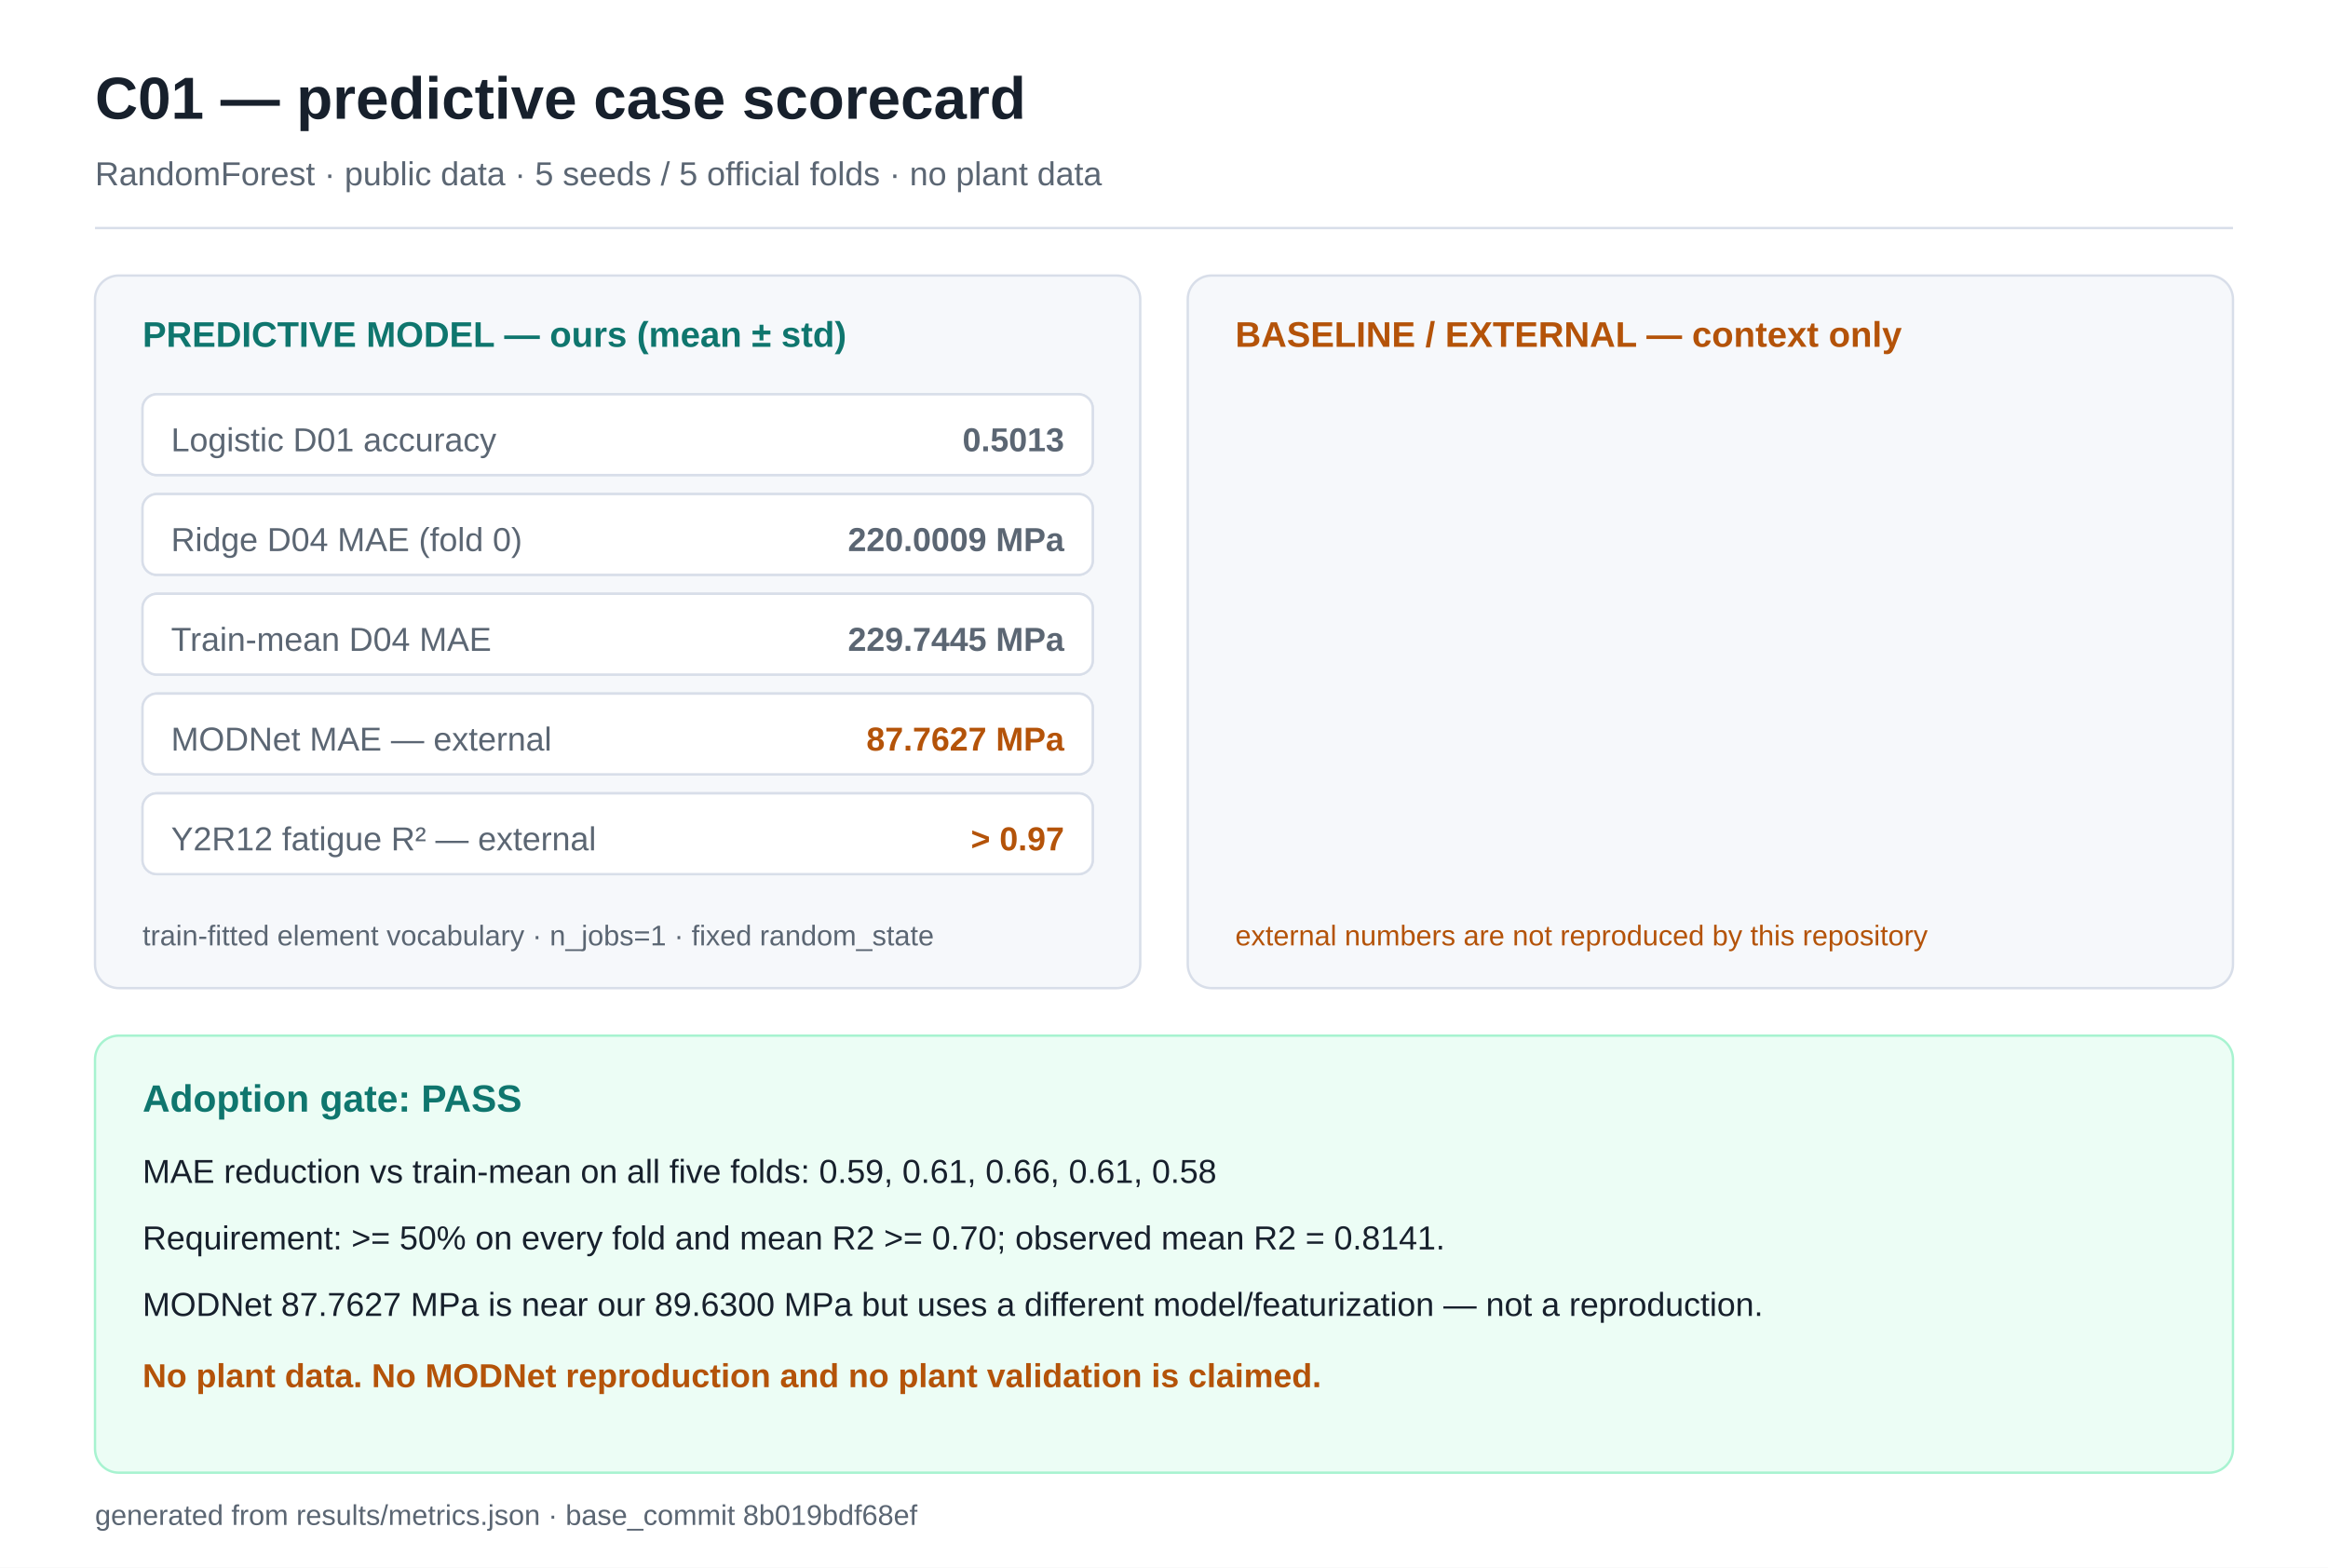
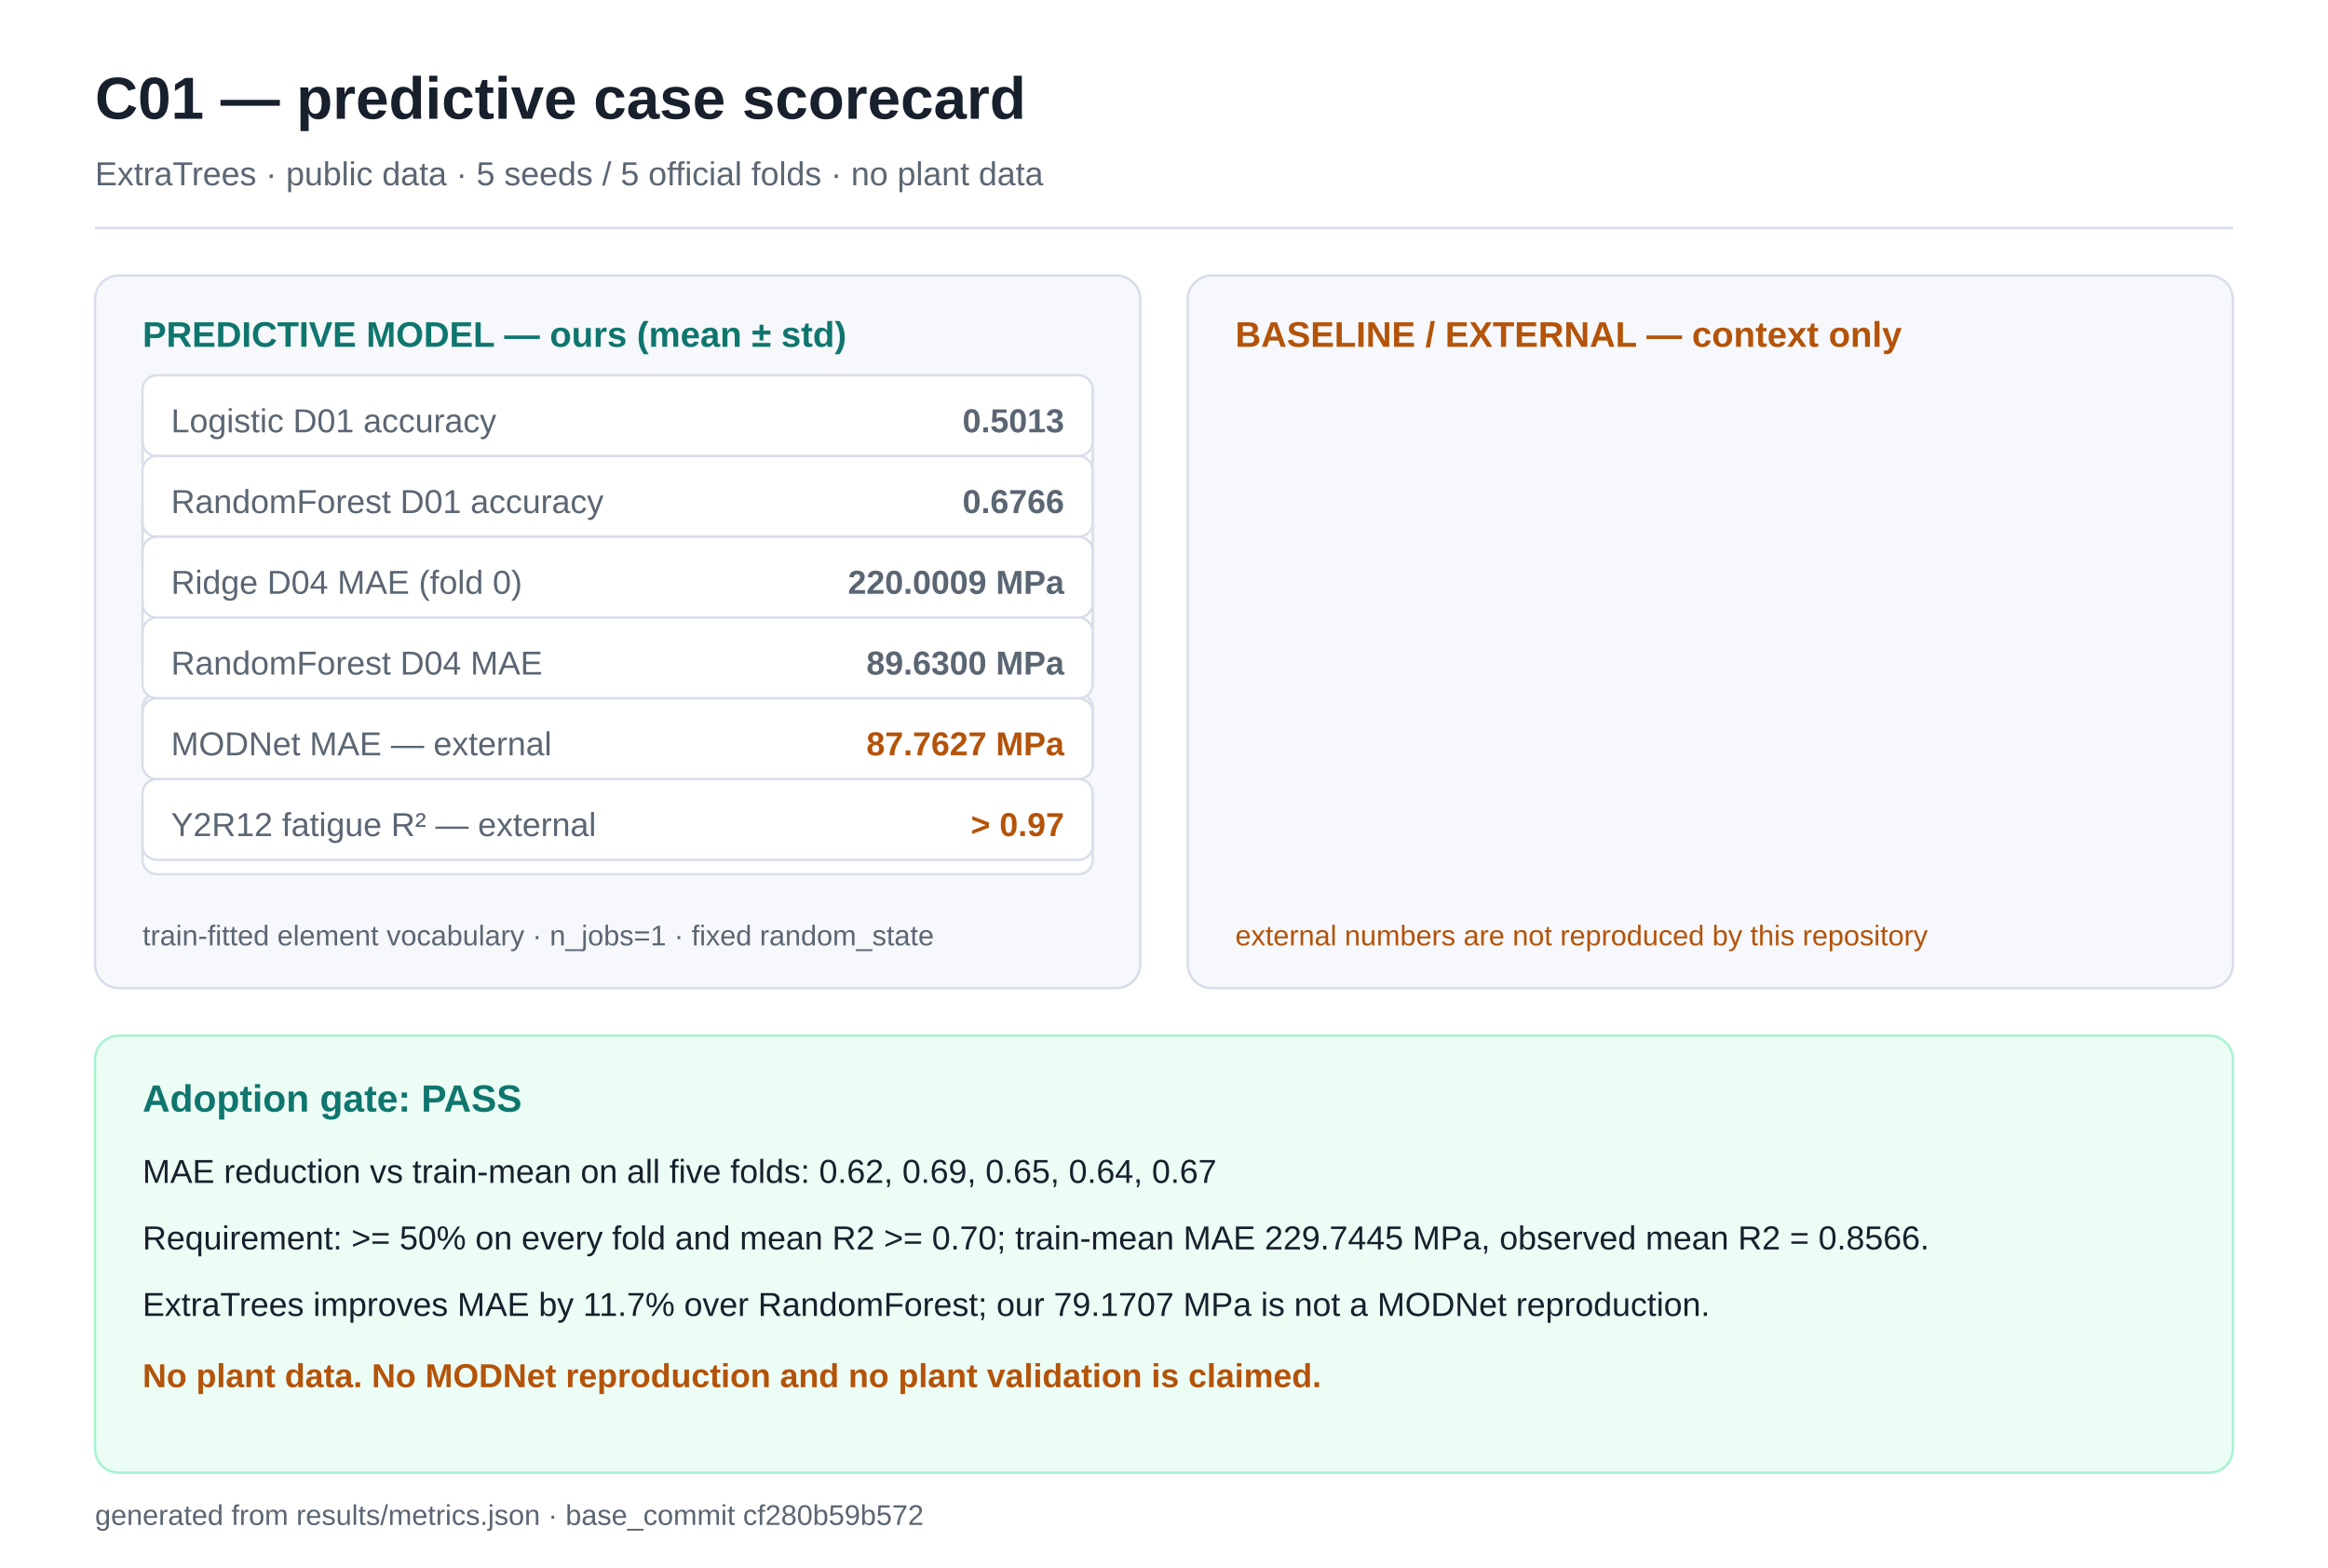
<svg xmlns="http://www.w3.org/2000/svg" width="980" height="660" viewBox="0 0 980 660" role="img" aria-label="C01 predictive case scorecard">
  <rect width="980" height="660" fill="#ffffff" />
  <text x="40" y="50" fill="#17202c" font-size="25" font-weight="bold" text-anchor="start" font-family="Segoe UI, Arial, sans-serif">C01 — predictive case scorecard</text>
-   <text x="40" y="78" fill="#5b6673" font-size="14" font-weight="normal" text-anchor="start" font-family="Segoe UI, Arial, sans-serif">RandomForest · public data · 5 seeds / 5 official folds · no plant data</text>
+   <text x="40" y="78" fill="#5b6673" font-size="14" font-weight="normal" text-anchor="start" font-family="Segoe UI, Arial, sans-serif">ExtraTrees · public data · 5 seeds / 5 official folds · no plant data</text>
  <line x1="40" y1="96" x2="940" y2="96" stroke="#d8dee9" stroke-width="1" />
  <rect x="40" y="116" width="440" height="300" rx="10" fill="#f6f8fb" stroke="#d8dee9" stroke-width="1" />
  <text x="60" y="146" fill="#0f766e" font-size="15" font-weight="bold" text-anchor="start" font-family="Segoe UI, Arial, sans-serif">PREDICTIVE MODEL — ours (mean ± std)</text>
  <rect x="60" y="166" width="400" height="34" rx="6" fill="#ffffff" stroke="#d8dee9" stroke-width="1" />
  <text x="72" y="190" fill="#5b6673" font-size="14" font-weight="normal" text-anchor="start" font-family="Segoe UI, Arial, sans-serif">D01 exact-match accuracy</text>
-   <text x="448" y="190" fill="#0f766e" font-size="14" font-weight="bold" text-anchor="end" font-family="Segoe UI, Arial, sans-serif">0.6766 ± 0.0075</text>
+   <text x="448" y="190" fill="#0f766e" font-size="14" font-weight="bold" text-anchor="end" font-family="Segoe UI, Arial, sans-serif">0.6936 ± 0.0114</text>
  <rect x="60" y="208" width="400" height="34" rx="6" fill="#ffffff" stroke="#d8dee9" stroke-width="1" />
  <text x="72" y="232" fill="#5b6673" font-size="14" font-weight="normal" text-anchor="start" font-family="Segoe UI, Arial, sans-serif">D01 macro F1</text>
-   <text x="448" y="232" fill="#0f766e" font-size="14" font-weight="bold" text-anchor="end" font-family="Segoe UI, Arial, sans-serif">0.7526 ± 0.0176</text>
+   <text x="448" y="232" fill="#0f766e" font-size="14" font-weight="bold" text-anchor="end" font-family="Segoe UI, Arial, sans-serif">0.7755 ± 0.0219</text>
  <rect x="60" y="250" width="400" height="34" rx="6" fill="#ffffff" stroke="#d8dee9" stroke-width="1" />
  <text x="72" y="274" fill="#5b6673" font-size="14" font-weight="normal" text-anchor="start" font-family="Segoe UI, Arial, sans-serif">D04 yield strength MAE</text>
-   <text x="448" y="274" fill="#0f766e" font-size="14" font-weight="bold" text-anchor="end" font-family="Segoe UI, Arial, sans-serif">89.6300 MPa ± 7.4424 MPa</text>
+   <text x="448" y="274" fill="#0f766e" font-size="14" font-weight="bold" text-anchor="end" font-family="Segoe UI, Arial, sans-serif">79.1707 MPa ± 8.6980 MPa</text>
  <rect x="60" y="292" width="400" height="34" rx="6" fill="#ffffff" stroke="#d8dee9" stroke-width="1" />
  <text x="72" y="316" fill="#5b6673" font-size="14" font-weight="normal" text-anchor="start" font-family="Segoe UI, Arial, sans-serif">D04 yield strength RMSE</text>
-   <text x="448" y="316" fill="#0f766e" font-size="14" font-weight="bold" text-anchor="end" font-family="Segoe UI, Arial, sans-serif">127.9791 MPa ± 9.8846 MPa</text>
+   <text x="448" y="316" fill="#0f766e" font-size="14" font-weight="bold" text-anchor="end" font-family="Segoe UI, Arial, sans-serif">112.0894 MPa ± 12.5902 MPa</text>
  <rect x="60" y="334" width="400" height="34" rx="6" fill="#ffffff" stroke="#d8dee9" stroke-width="1" />
  <text x="72" y="358" fill="#5b6673" font-size="14" font-weight="normal" text-anchor="start" font-family="Segoe UI, Arial, sans-serif">D04 yield strength R²</text>
-   <text x="448" y="358" fill="#0f766e" font-size="14" font-weight="bold" text-anchor="end" font-family="Segoe UI, Arial, sans-serif">0.8141 ± 0.0388</text>
+   <text x="448" y="358" fill="#0f766e" font-size="14" font-weight="bold" text-anchor="end" font-family="Segoe UI, Arial, sans-serif">0.8566 ± 0.0374</text>
  <text x="60" y="398" fill="#5b6673" font-size="12" font-weight="normal" text-anchor="start" font-family="Segoe UI, Arial, sans-serif">train-fitted element vocabulary · n_jobs=1 · fixed random_state</text>
  <rect x="500" y="116" width="440" height="300" rx="10" fill="#f6f8fb" stroke="#d8dee9" stroke-width="1" />
  <text x="520" y="146" fill="#b45309" font-size="15" font-weight="bold" text-anchor="start" font-family="Segoe UI, Arial, sans-serif">BASELINE / EXTERNAL — context only</text>
-   <rect x="60" y="166" width="400" height="34" rx="6" fill="#ffffff" stroke="#d8dee9" stroke-width="1" />
-   <text x="72" y="190" fill="#5b6673" font-size="14" font-weight="normal" text-anchor="start" font-family="Segoe UI, Arial, sans-serif">Logistic D01 accuracy</text>
-   <text x="448" y="190" fill="#5b6673" font-size="14" font-weight="bold" text-anchor="end" font-family="Segoe UI, Arial, sans-serif">0.5013</text>
-   <rect x="60" y="208" width="400" height="34" rx="6" fill="#ffffff" stroke="#d8dee9" stroke-width="1" />
-   <text x="72" y="232" fill="#5b6673" font-size="14" font-weight="normal" text-anchor="start" font-family="Segoe UI, Arial, sans-serif">Ridge D04 MAE (fold 0)</text>
-   <text x="448" y="232" fill="#5b6673" font-size="14" font-weight="bold" text-anchor="end" font-family="Segoe UI, Arial, sans-serif">220.0009 MPa</text>
-   <rect x="60" y="250" width="400" height="34" rx="6" fill="#ffffff" stroke="#d8dee9" stroke-width="1" />
-   <text x="72" y="274" fill="#5b6673" font-size="14" font-weight="normal" text-anchor="start" font-family="Segoe UI, Arial, sans-serif">Train-mean D04 MAE</text>
-   <text x="448" y="274" fill="#5b6673" font-size="14" font-weight="bold" text-anchor="end" font-family="Segoe UI, Arial, sans-serif">229.7445 MPa</text>
-   <rect x="60" y="292" width="400" height="34" rx="6" fill="#ffffff" stroke="#d8dee9" stroke-width="1" />
-   <text x="72" y="316" fill="#5b6673" font-size="14" font-weight="normal" text-anchor="start" font-family="Segoe UI, Arial, sans-serif">MODNet MAE — external</text>
-   <text x="448" y="316" fill="#b45309" font-size="14" font-weight="bold" text-anchor="end" font-family="Segoe UI, Arial, sans-serif">87.7627 MPa</text>
-   <rect x="60" y="334" width="400" height="34" rx="6" fill="#ffffff" stroke="#d8dee9" stroke-width="1" />
-   <text x="72" y="358" fill="#5b6673" font-size="14" font-weight="normal" text-anchor="start" font-family="Segoe UI, Arial, sans-serif">Y2R12 fatigue R² — external</text>
-   <text x="448" y="358" fill="#b45309" font-size="14" font-weight="bold" text-anchor="end" font-family="Segoe UI, Arial, sans-serif">&gt; 0.97</text>
+   <rect x="60" y="158" width="400" height="34" rx="6" fill="#ffffff" stroke="#d8dee9" stroke-width="1" />
+   <text x="72" y="182" fill="#5b6673" font-size="14" font-weight="normal" text-anchor="start" font-family="Segoe UI, Arial, sans-serif">Logistic D01 accuracy</text>
+   <text x="448" y="182" fill="#5b6673" font-size="14" font-weight="bold" text-anchor="end" font-family="Segoe UI, Arial, sans-serif">0.5013</text>
+   <rect x="60" y="192" width="400" height="34" rx="6" fill="#ffffff" stroke="#d8dee9" stroke-width="1" />
+   <text x="72" y="216" fill="#5b6673" font-size="14" font-weight="normal" text-anchor="start" font-family="Segoe UI, Arial, sans-serif">RandomForest D01 accuracy</text>
+   <text x="448" y="216" fill="#5b6673" font-size="14" font-weight="bold" text-anchor="end" font-family="Segoe UI, Arial, sans-serif">0.6766</text>
+   <rect x="60" y="226" width="400" height="34" rx="6" fill="#ffffff" stroke="#d8dee9" stroke-width="1" />
+   <text x="72" y="250" fill="#5b6673" font-size="14" font-weight="normal" text-anchor="start" font-family="Segoe UI, Arial, sans-serif">Ridge D04 MAE (fold 0)</text>
+   <text x="448" y="250" fill="#5b6673" font-size="14" font-weight="bold" text-anchor="end" font-family="Segoe UI, Arial, sans-serif">220.0009 MPa</text>
+   <rect x="60" y="260" width="400" height="34" rx="6" fill="#ffffff" stroke="#d8dee9" stroke-width="1" />
+   <text x="72" y="284" fill="#5b6673" font-size="14" font-weight="normal" text-anchor="start" font-family="Segoe UI, Arial, sans-serif">RandomForest D04 MAE</text>
+   <text x="448" y="284" fill="#5b6673" font-size="14" font-weight="bold" text-anchor="end" font-family="Segoe UI, Arial, sans-serif">89.6300 MPa</text>
+   <rect x="60" y="294" width="400" height="34" rx="6" fill="#ffffff" stroke="#d8dee9" stroke-width="1" />
+   <text x="72" y="318" fill="#5b6673" font-size="14" font-weight="normal" text-anchor="start" font-family="Segoe UI, Arial, sans-serif">MODNet MAE — external</text>
+   <text x="448" y="318" fill="#b45309" font-size="14" font-weight="bold" text-anchor="end" font-family="Segoe UI, Arial, sans-serif">87.7627 MPa</text>
+   <rect x="60" y="328" width="400" height="34" rx="6" fill="#ffffff" stroke="#d8dee9" stroke-width="1" />
+   <text x="72" y="352" fill="#5b6673" font-size="14" font-weight="normal" text-anchor="start" font-family="Segoe UI, Arial, sans-serif">Y2R12 fatigue R² — external</text>
+   <text x="448" y="352" fill="#b45309" font-size="14" font-weight="bold" text-anchor="end" font-family="Segoe UI, Arial, sans-serif">&gt; 0.97</text>
  <text x="520" y="398" fill="#b45309" font-size="12" font-weight="normal" text-anchor="start" font-family="Segoe UI, Arial, sans-serif">external numbers are not reproduced by this repository</text>
  <rect x="40" y="436" width="900" height="184" rx="10" fill="#ecfdf5" stroke="#a7f3d0" stroke-width="1" />
  <text x="60" y="468" fill="#0f766e" font-size="16" font-weight="bold" text-anchor="start" font-family="Segoe UI, Arial, sans-serif">Adoption gate: PASS</text>
-   <text x="60" y="498" fill="#17202c" font-size="14" font-weight="normal" text-anchor="start" font-family="Segoe UI, Arial, sans-serif">MAE reduction vs train-mean on all five folds: 0.59, 0.61, 0.66, 0.61, 0.58</text>
-   <text x="60" y="526" fill="#17202c" font-size="14" font-weight="normal" text-anchor="start" font-family="Segoe UI, Arial, sans-serif">Requirement: &gt;= 50% on every fold and mean R2 &gt;= 0.70; observed mean R2 = 0.8141.</text>
-   <text x="60" y="554" fill="#17202c" font-size="14" font-weight="normal" text-anchor="start" font-family="Segoe UI, Arial, sans-serif">MODNet 87.7627 MPa is near our 89.6300 MPa but uses a different model/featurization — not a reproduction.</text>
+   <text x="60" y="498" fill="#17202c" font-size="14" font-weight="normal" text-anchor="start" font-family="Segoe UI, Arial, sans-serif">MAE reduction vs train-mean on all five folds: 0.62, 0.69, 0.65, 0.64, 0.67</text>
+   <text x="60" y="526" fill="#17202c" font-size="14" font-weight="normal" text-anchor="start" font-family="Segoe UI, Arial, sans-serif">Requirement: &gt;= 50% on every fold and mean R2 &gt;= 0.70; train-mean MAE 229.7445 MPa, observed mean R2 = 0.8566.</text>
+   <text x="60" y="554" fill="#17202c" font-size="14" font-weight="normal" text-anchor="start" font-family="Segoe UI, Arial, sans-serif">ExtraTrees improves MAE by 11.7% over RandomForest; our 79.1707 MPa is not a MODNet reproduction.</text>
  <text x="60" y="584" fill="#b45309" font-size="14" font-weight="bold" text-anchor="start" font-family="Segoe UI, Arial, sans-serif">No plant data. No MODNet reproduction and no plant validation is claimed.</text>
-   <text x="40" y="642" fill="#5b6673" font-size="12" font-weight="normal" text-anchor="start" font-family="Segoe UI, Arial, sans-serif">generated from results/metrics.json · base_commit 8b019bdf68ef</text>
+   <text x="40" y="642" fill="#5b6673" font-size="12" font-weight="normal" text-anchor="start" font-family="Segoe UI, Arial, sans-serif">generated from results/metrics.json · base_commit cf280b59b572</text>
</svg>
